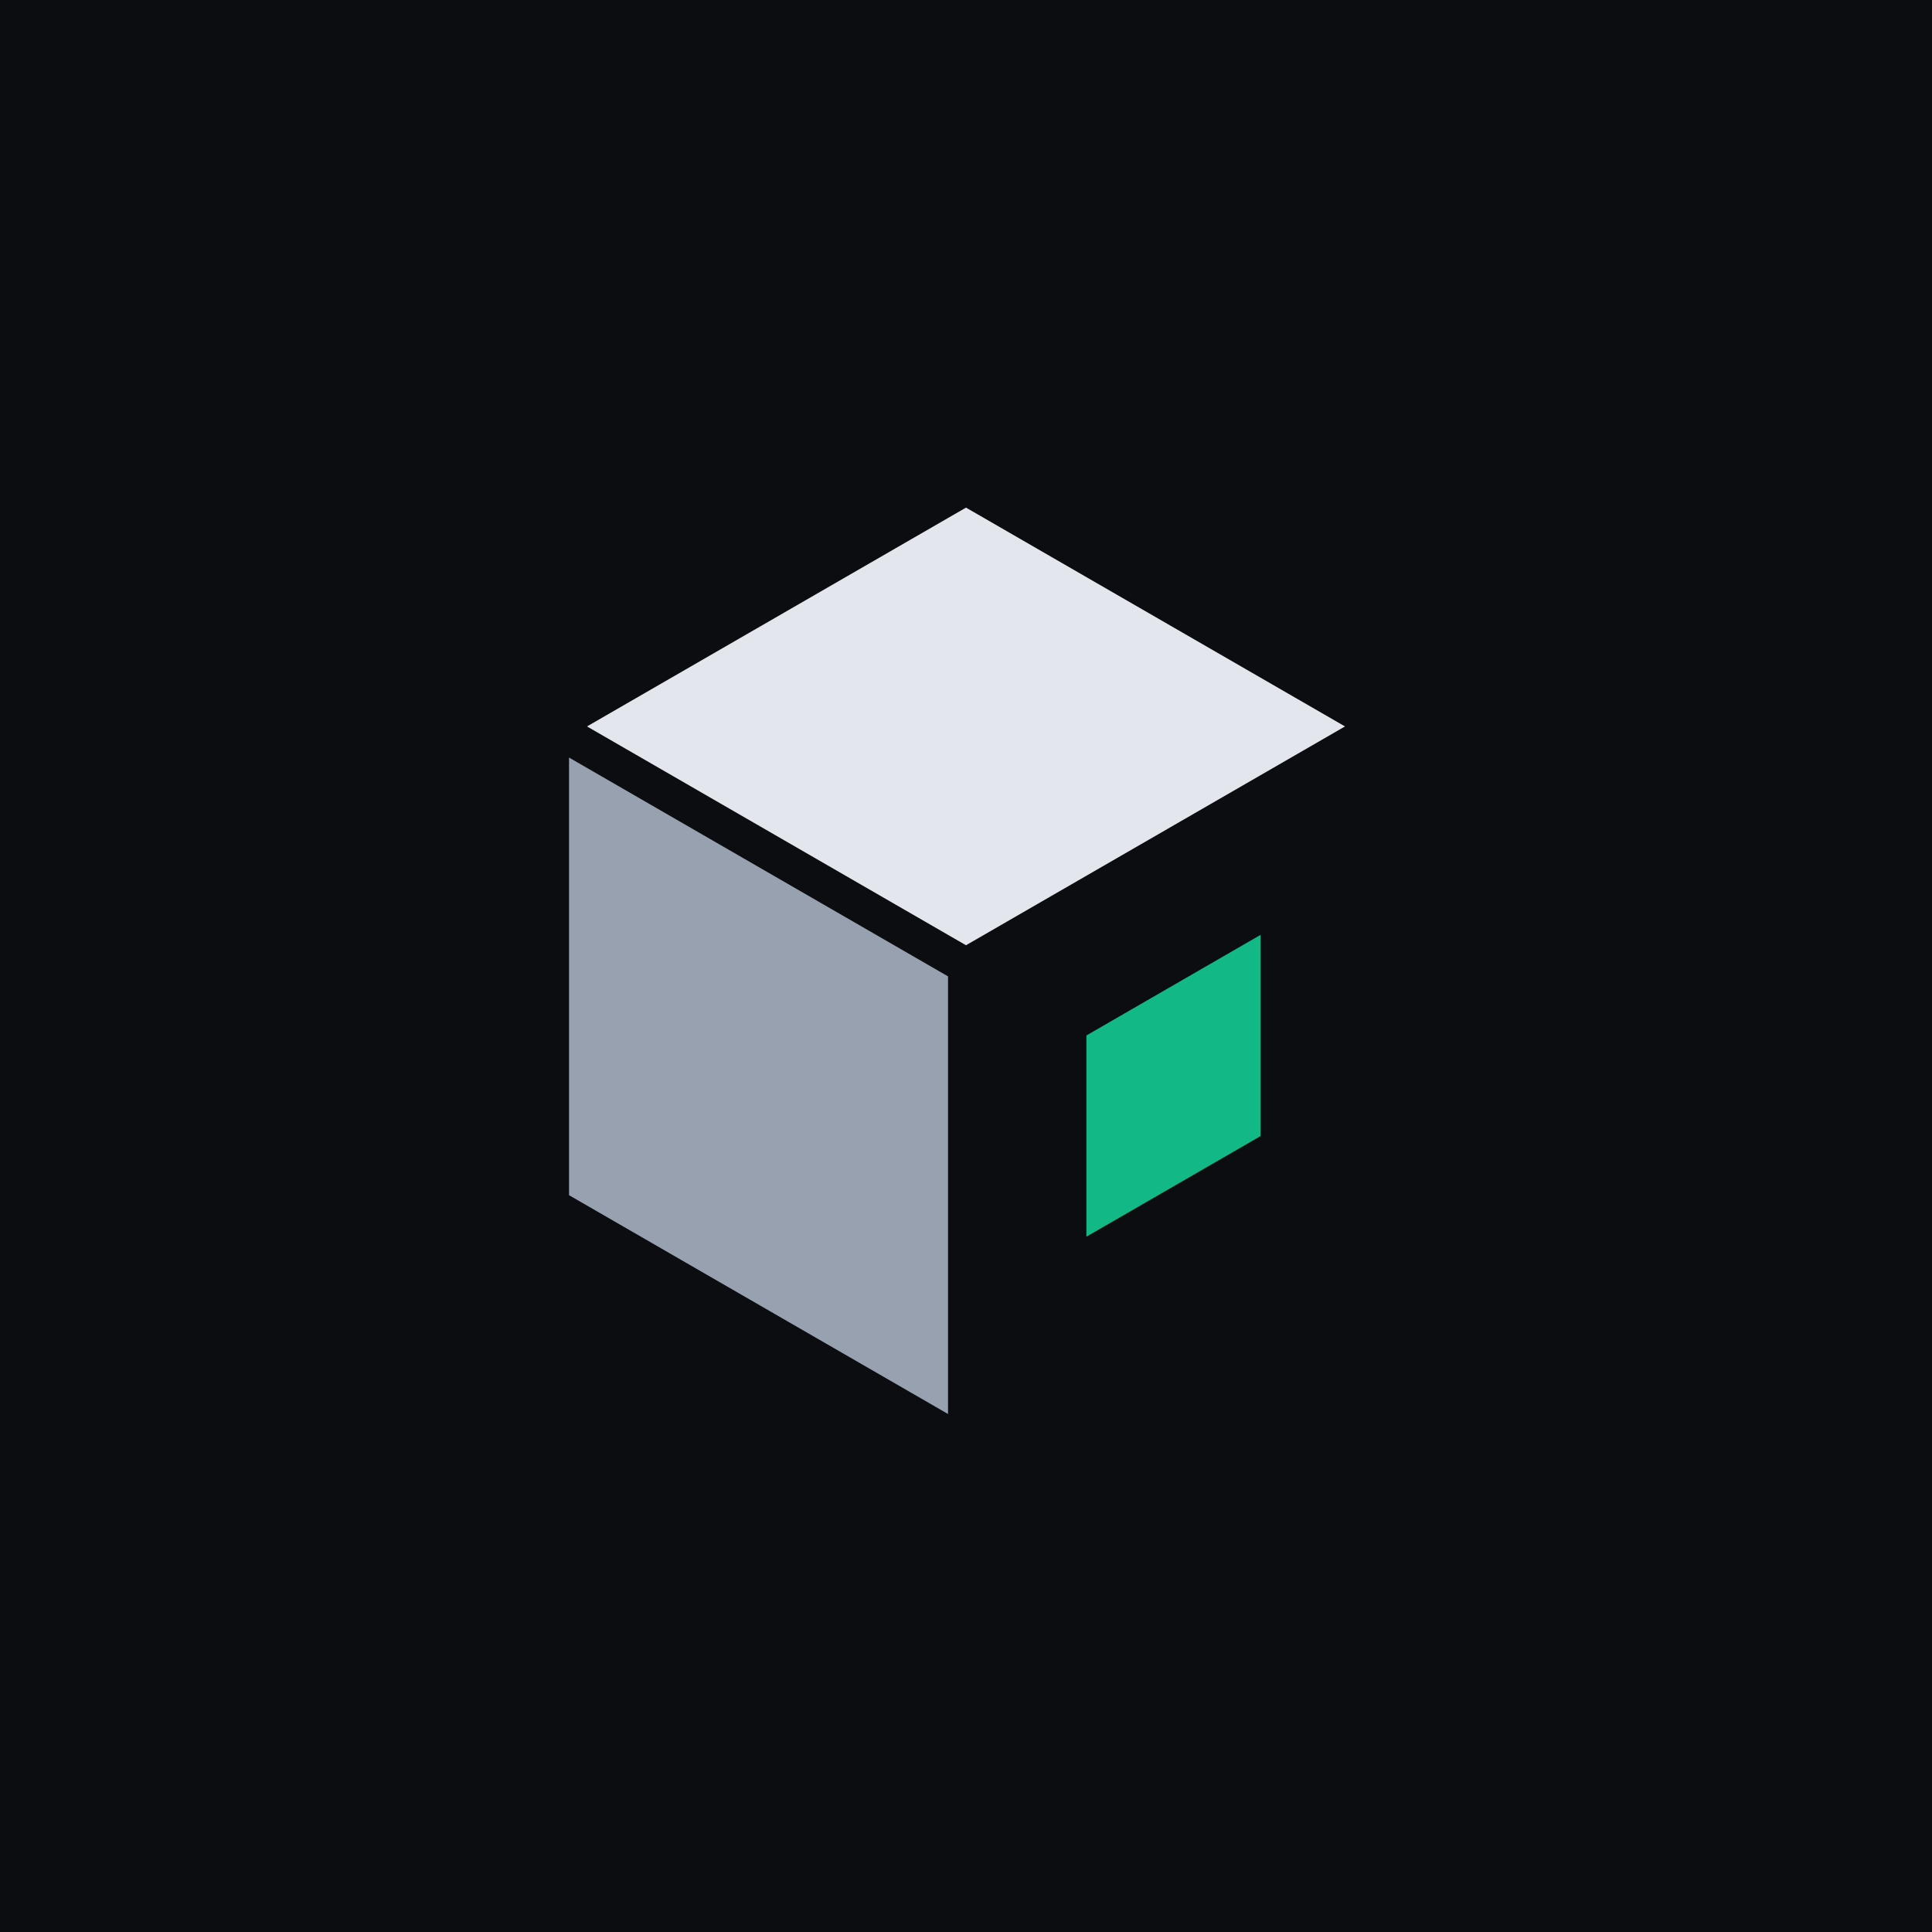
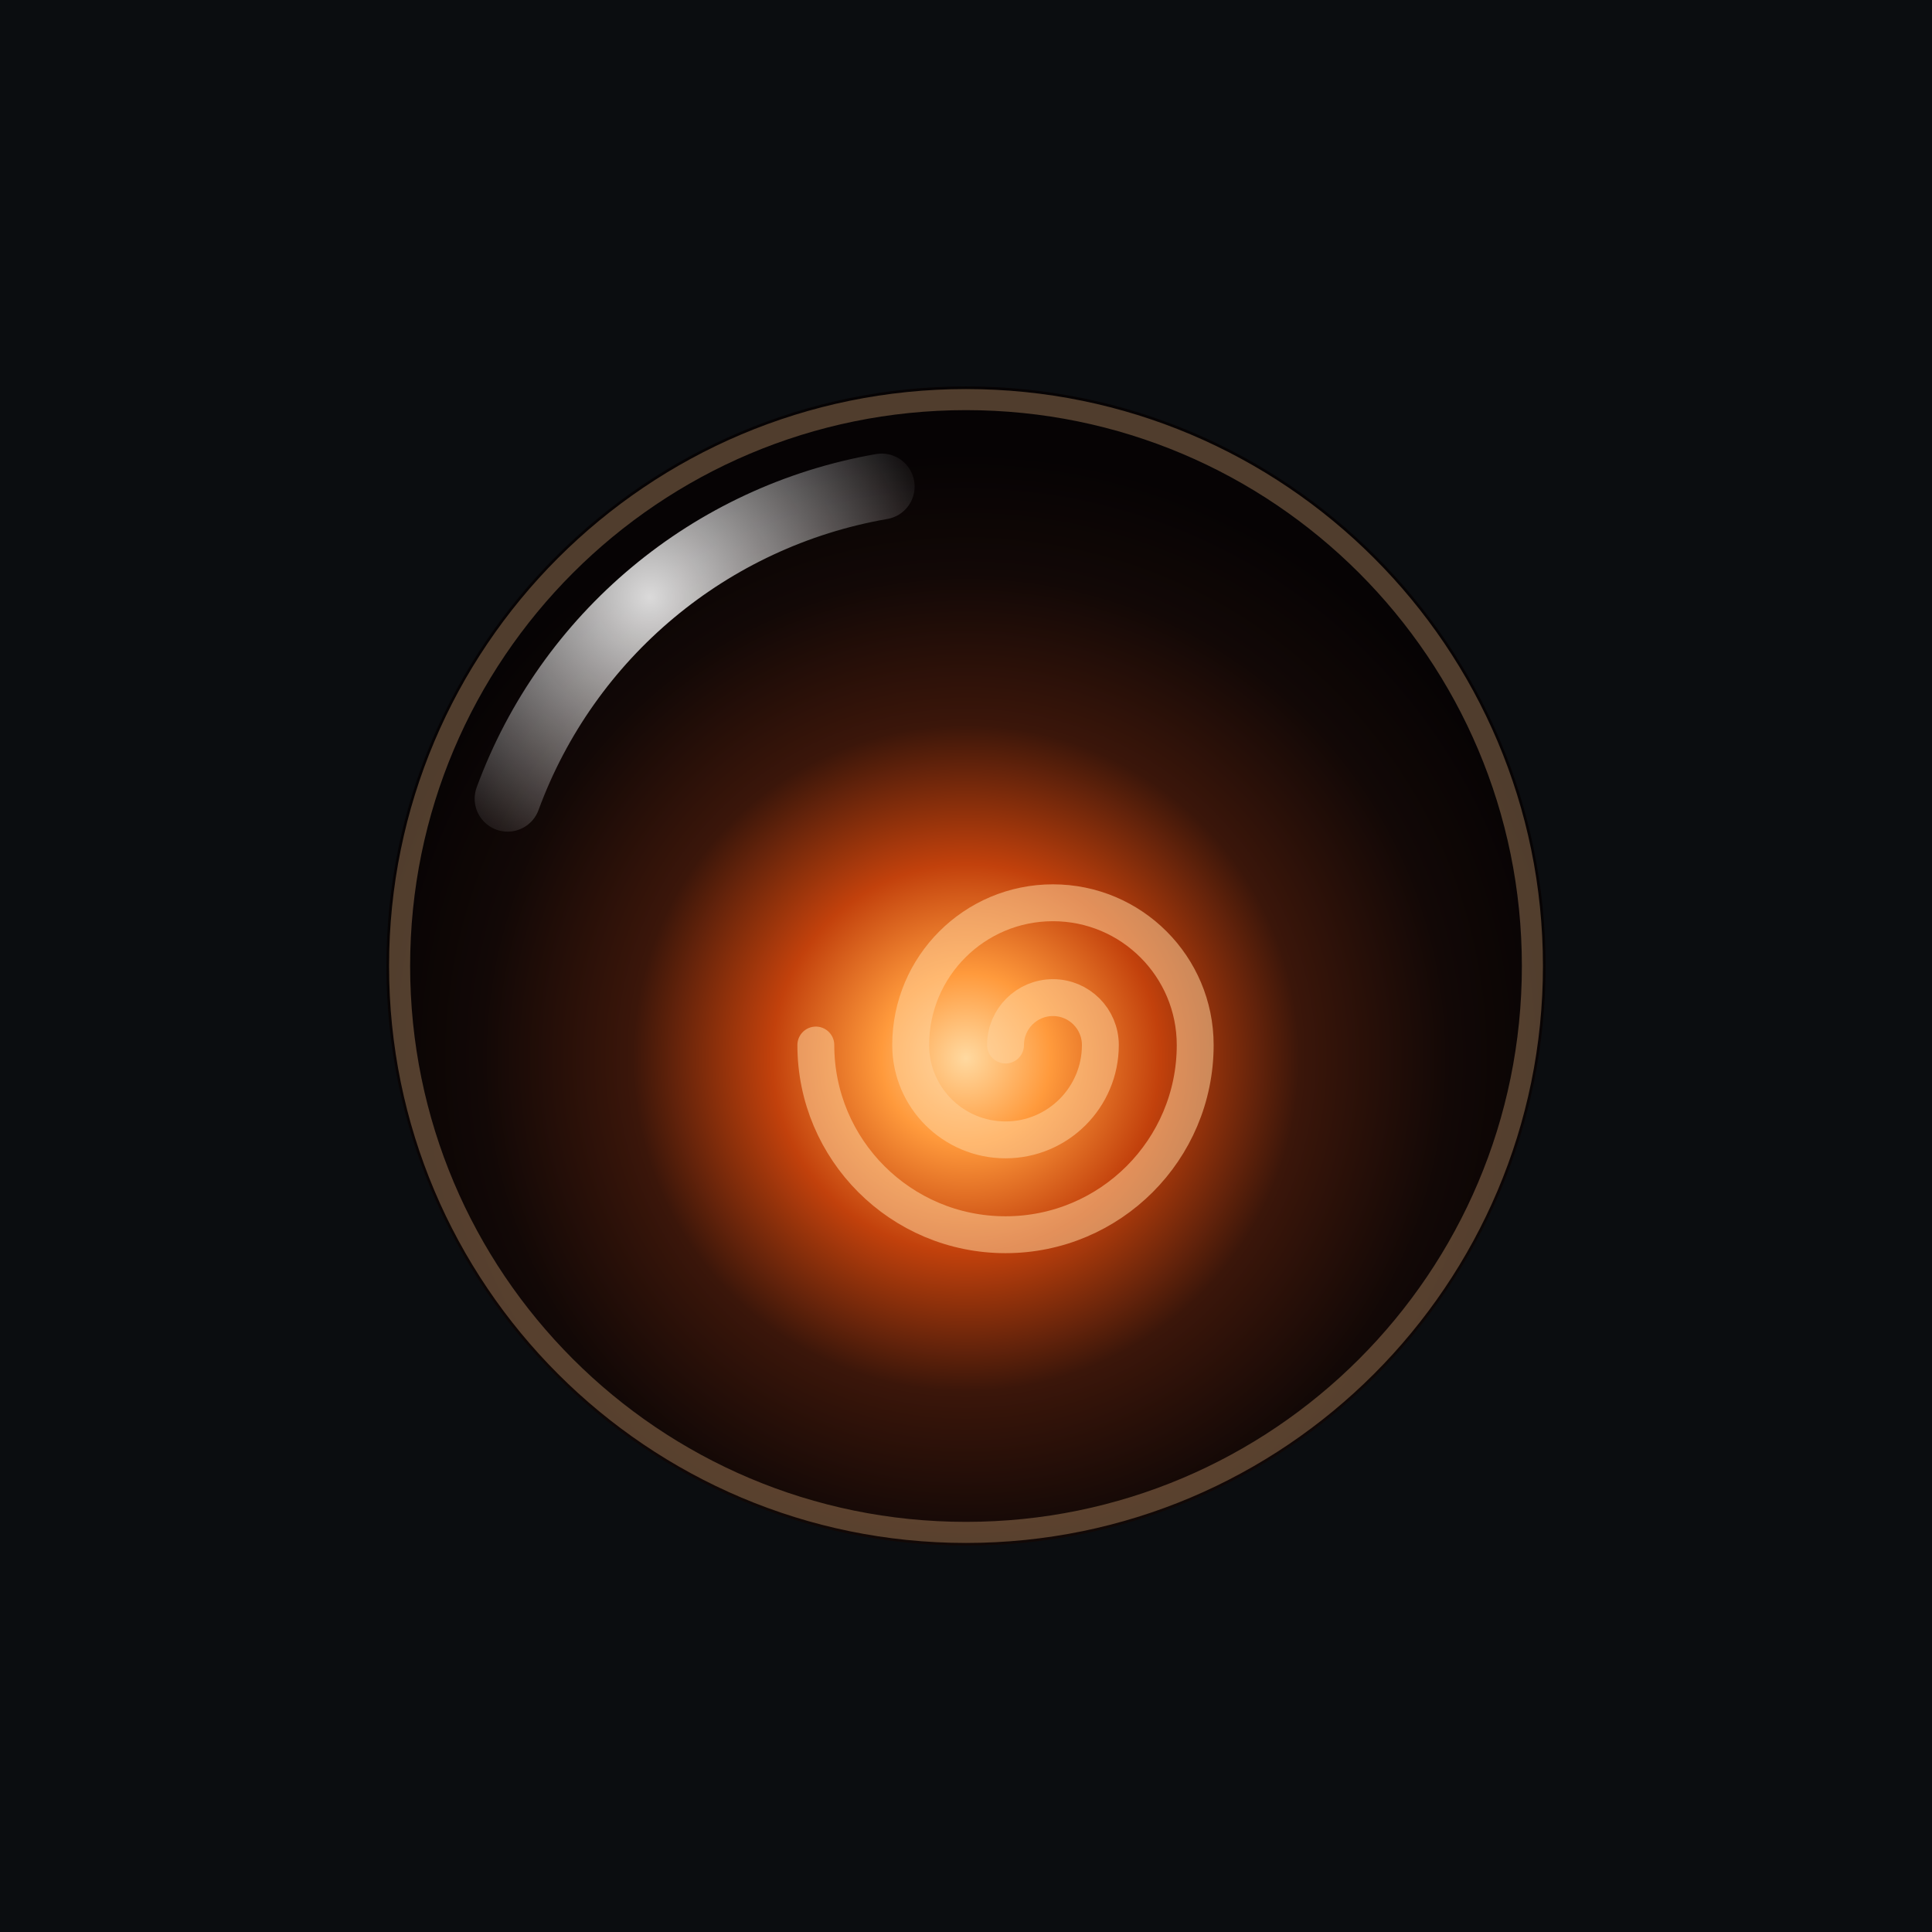
<svg xmlns="http://www.w3.org/2000/svg" viewBox="0.00 0.00 100.00 100.00" width="100" height="100" role="img" aria-label="Palantir">
  <rect width="100" height="100" fill="#0B0D10" />
-   <polygon points="50.000,26.274 30.383,37.600 50.000,48.926 69.617,37.600" fill="#E3E7ED" />
-   <polygon points="29.453,39.211 29.453,61.863 49.070,73.189 49.070,50.537" fill="#98A1B0" />
-   <polygon points="56.231,53.596 65.246,48.388 65.246,58.804 56.231,64.012" fill="#12B886" />
+   <g transform="translate(50 50) scale(0.6818)">
+     <defs>
+       <radialGradient id="pS" cx="0" cy="7" r="46" gradientUnits="userSpaceOnUse">
+         <stop offset="0" stop-color="#FFD9A0" />
+         <stop offset=".14" stop-color="#FF9A3C" />
+         <stop offset=".32" stop-color="#C2410C" />
+         <stop offset=".55" stop-color="#3B160A" />
+         <stop offset=".8" stop-color="#120806" />
+         <stop offset="1" stop-color="#060304" />
+       </radialGradient>
+       <radialGradient id="pH" cx="-24" cy="-28" r="22" gradientUnits="userSpaceOnUse">
+         <stop offset="0" stop-color="#FFFFFF" stop-opacity=".85" />
+         <stop offset="1" stop-color="#FFFFFF" stop-opacity=".05" />
+       </radialGradient>
+     </defs>
+     <circle r="44" fill="url(#pS)" />
+     <path d="M3 6A3.6 3.6 0 0 1 10.2 6A7.2 7.2 0 0 1 -4.2 6A10.8 10.8 0 0 1 17.4 6A14.4 14.4 0 0 1 -11.4 6" fill="none" stroke="#FFD29A" stroke-opacity=".55" stroke-width="2.8" stroke-linecap="round" />
+     <circle r="43" fill="none" stroke="#FFC48C" stroke-opacity=".3" stroke-width="1.6" />
+     <path d="M-34.8 -12.7A37 37 0 0 1 -6.4 -36.4" fill="none" stroke="url(#pH)" stroke-width="5" stroke-linecap="round" />
+   </g>
</svg>
